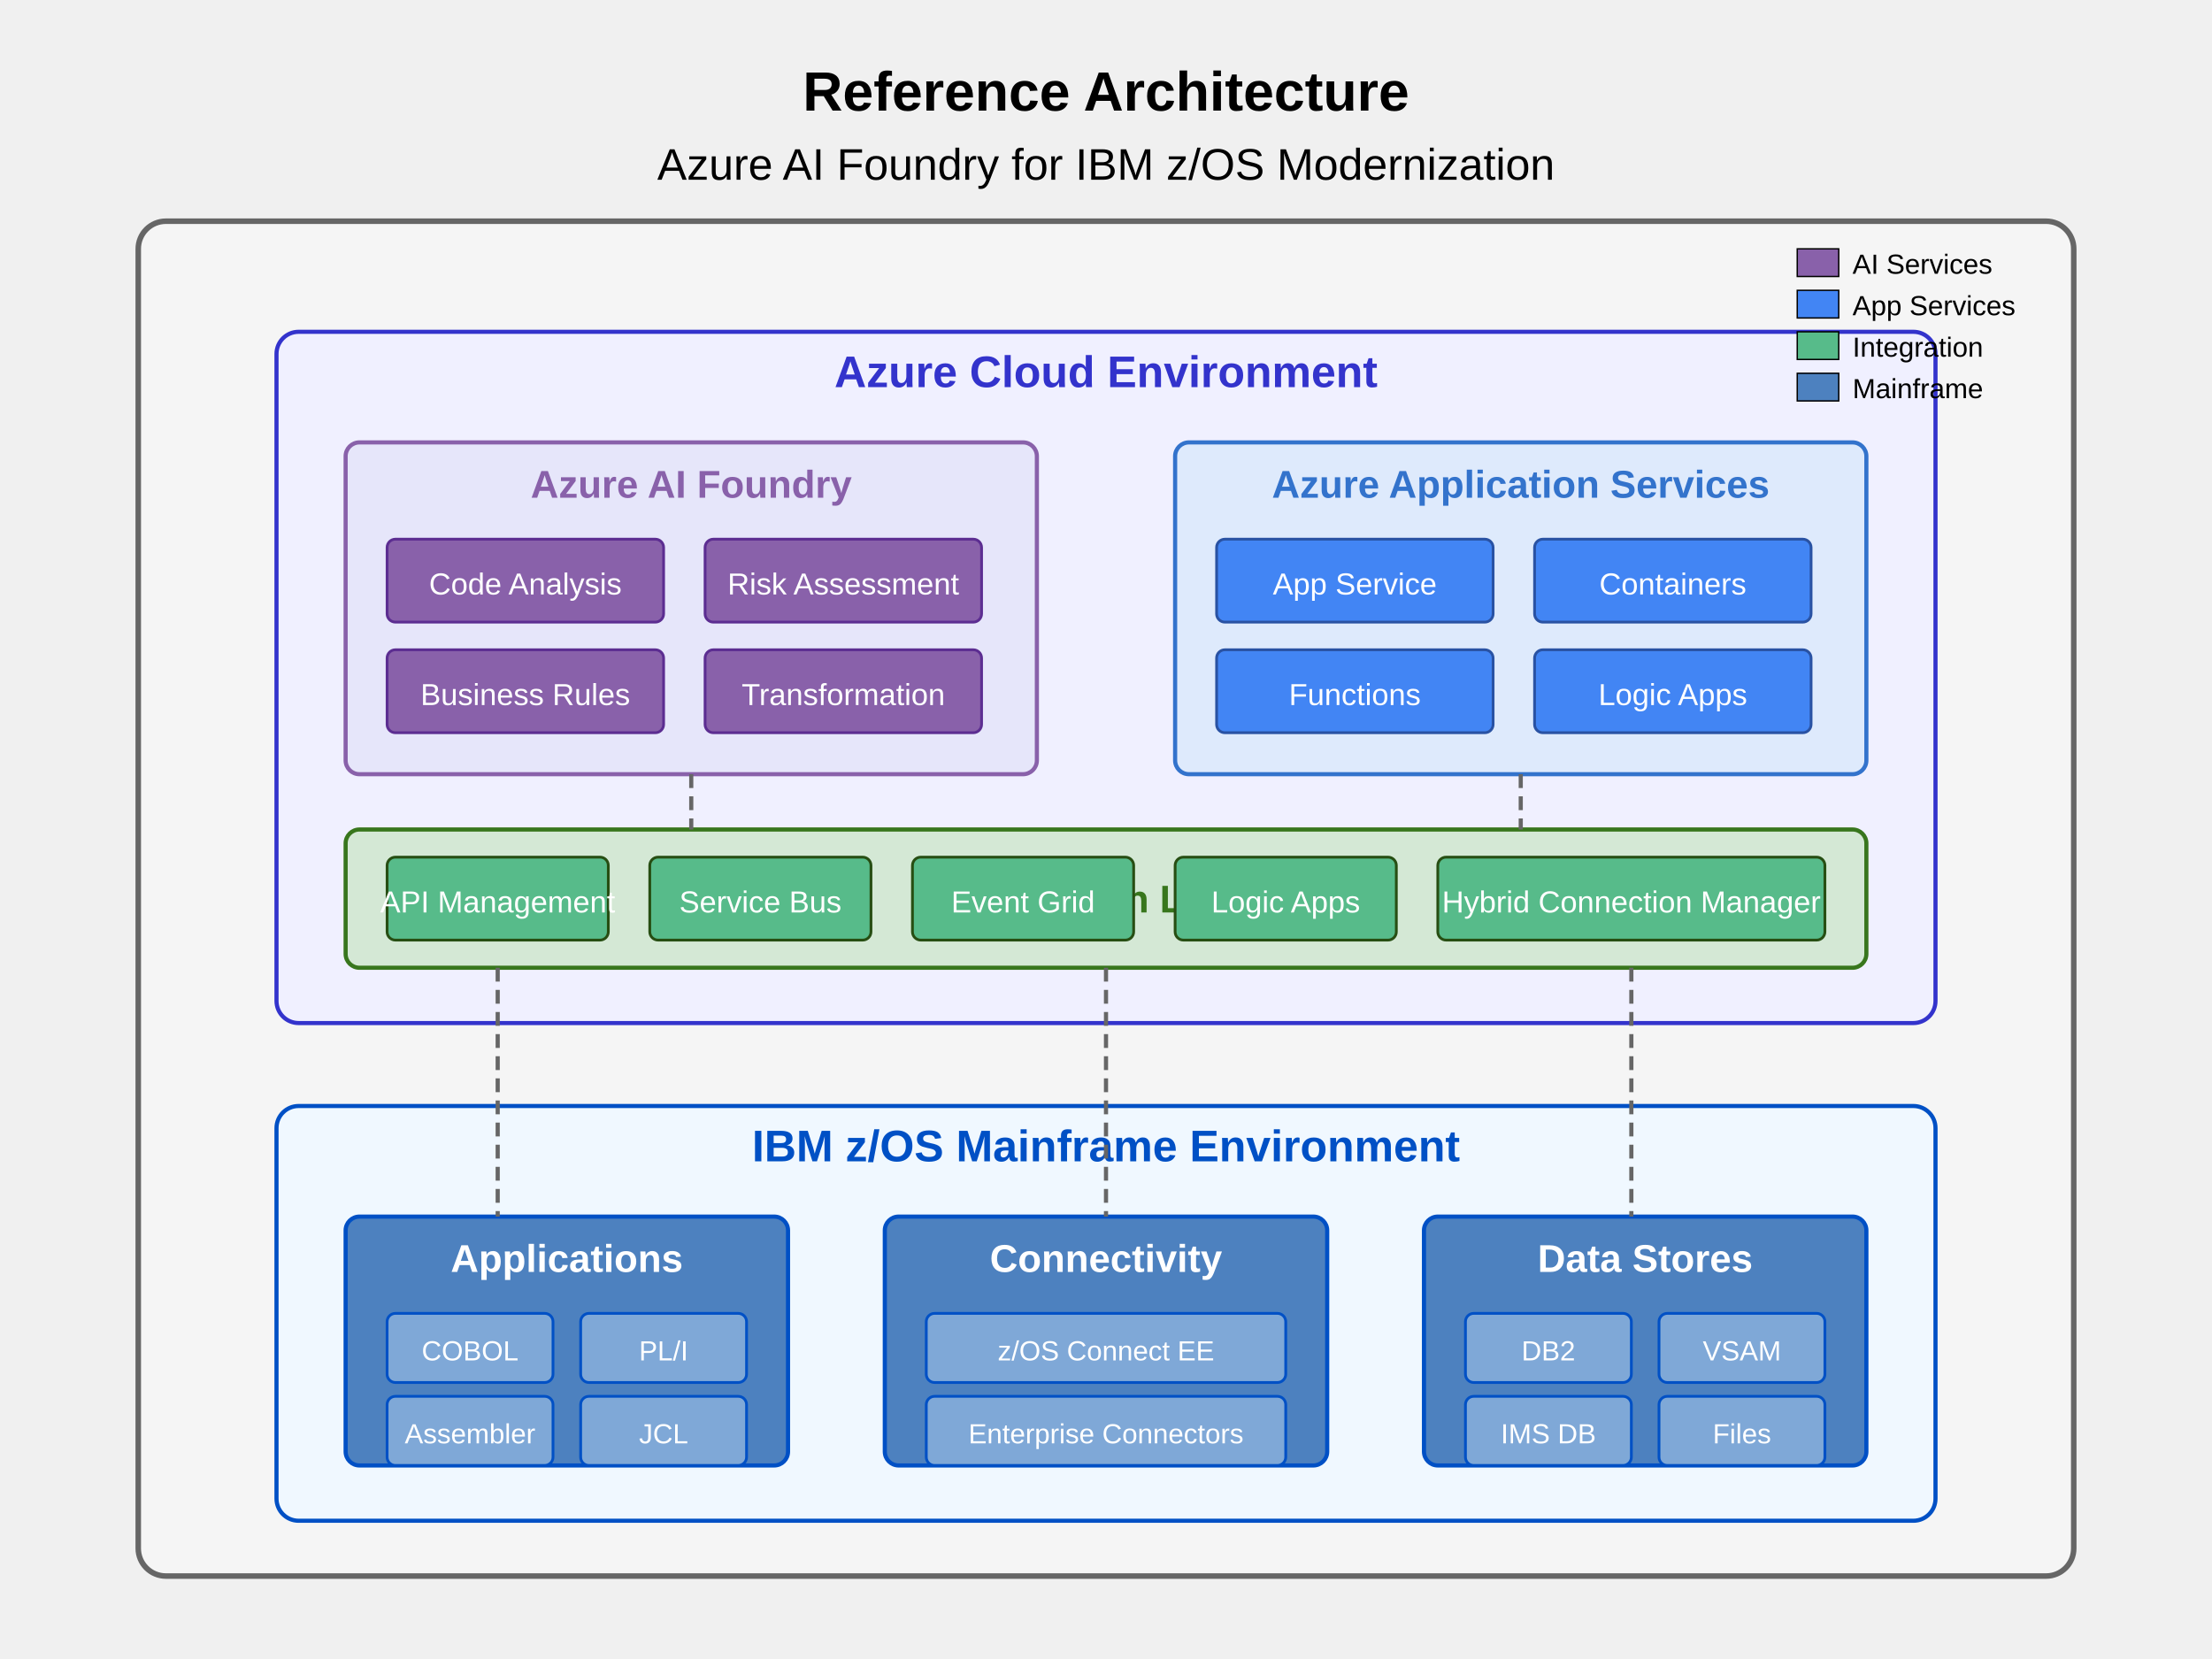
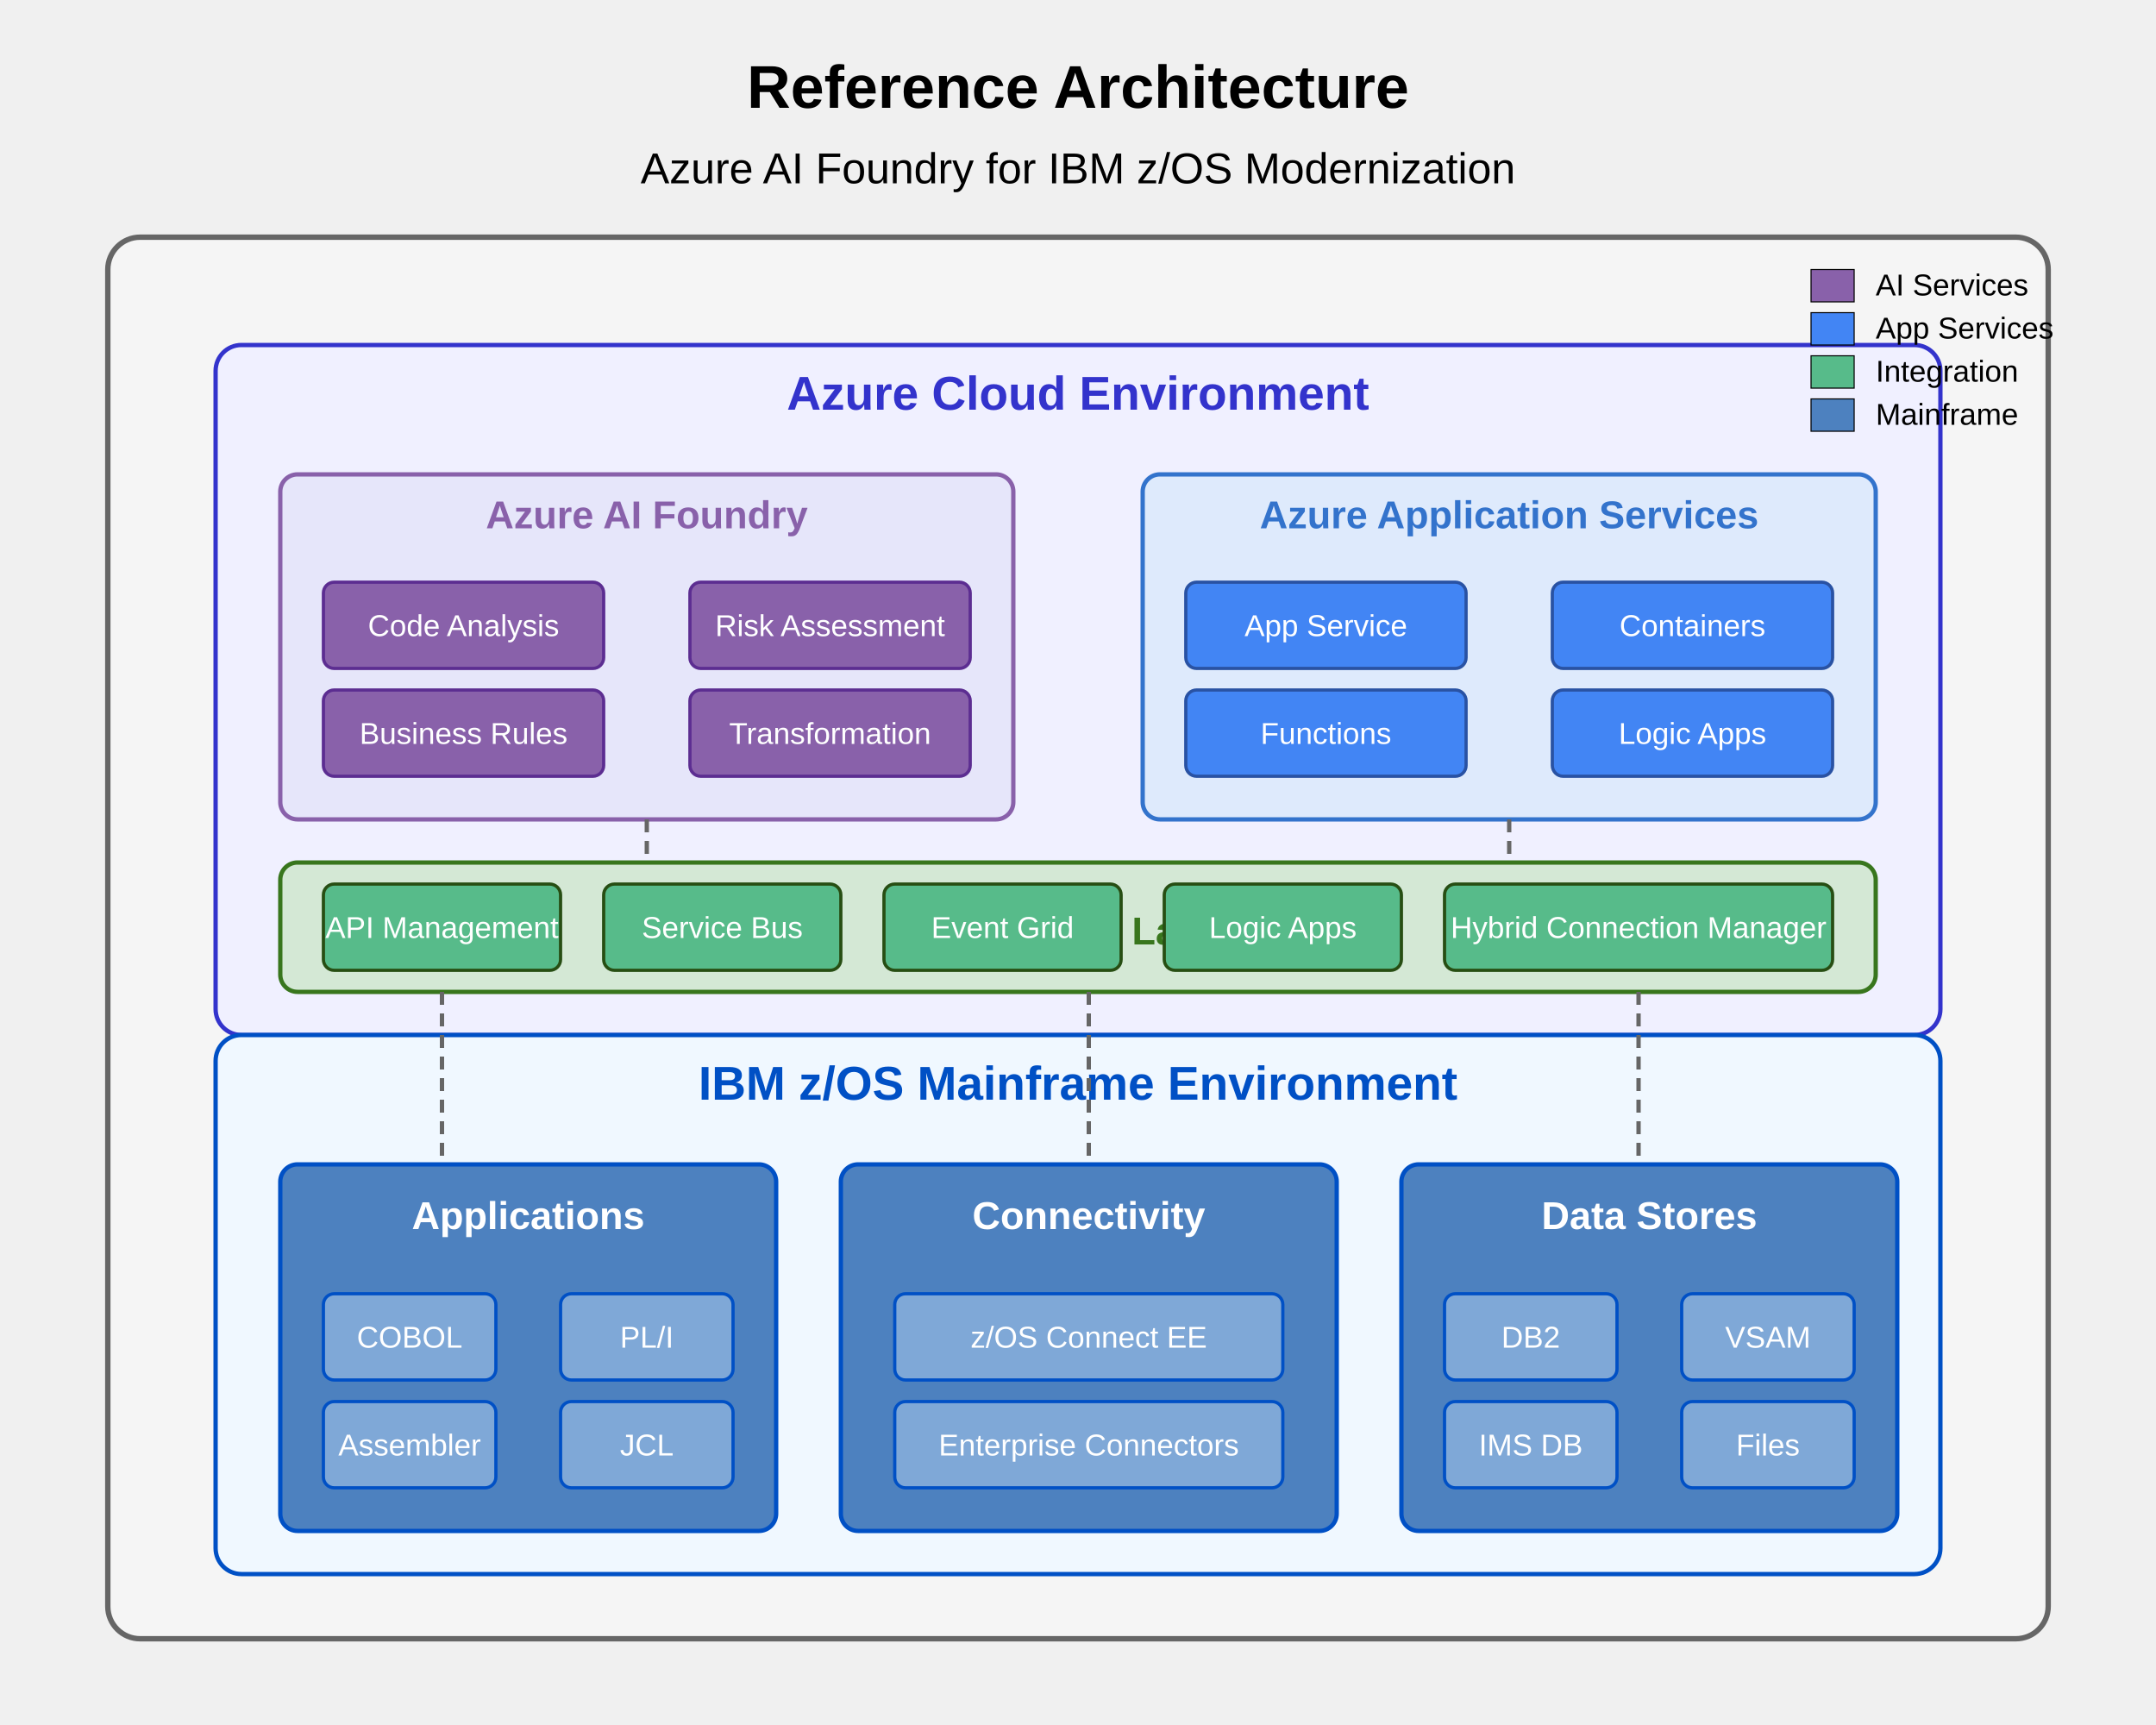
- <svg xmlns="http://www.w3.org/2000/svg" width="800" height="600" viewBox="0 0 800 600">
-   <text x="400" y="40" text-anchor="middle" font-size="20" font-weight="bold" font-family="Arial, sans-serif">Reference Architecture</text>
-   <text x="400" y="65" text-anchor="middle" font-size="16" font-family="Arial, sans-serif">Azure AI Foundry for IBM z/OS Modernization</text>
-   <rect x="50" y="80" width="700" height="490" rx="10" ry="10" fill="#f5f5f5" stroke="#666666" stroke-width="2" />
-   <rect x="100" y="120" width="600" height="250" rx="8" ry="8" fill="#f0f0ff" stroke="#3333cc" stroke-width="1.5" />
-   <text x="400" y="140" text-anchor="middle" font-size="16" font-weight="bold" font-family="Arial, sans-serif" fill="#3333cc">Azure Cloud Environment</text>
-   <rect x="125" y="160" width="250" height="120" rx="5" ry="5" fill="#e6e6fa" stroke="#8961aa" stroke-width="1.5" />
-   <text x="250" y="180" text-anchor="middle" font-size="14" font-weight="bold" font-family="Arial, sans-serif" fill="#8961aa">Azure AI Foundry</text>
-   <rect x="140" y="195" width="100" height="30" rx="3" ry="3" fill="#8961aa" stroke="#5c2d91" stroke-width="1" />
-   <text x="190" y="215" text-anchor="middle" font-size="11" font-family="Arial, sans-serif" fill="white">Code Analysis</text>
-   <rect x="140" y="235" width="100" height="30" rx="3" ry="3" fill="#8961aa" stroke="#5c2d91" stroke-width="1" />
-   <text x="190" y="255" text-anchor="middle" font-size="11" font-family="Arial, sans-serif" fill="white">Business Rules</text>
-   <rect x="255" y="195" width="100" height="30" rx="3" ry="3" fill="#8961aa" stroke="#5c2d91" stroke-width="1" />
-   <text x="305" y="215" text-anchor="middle" font-size="11" font-family="Arial, sans-serif" fill="white">Risk Assessment</text>
-   <rect x="255" y="235" width="100" height="30" rx="3" ry="3" fill="#8961aa" stroke="#5c2d91" stroke-width="1" />
-   <text x="305" y="255" text-anchor="middle" font-size="11" font-family="Arial, sans-serif" fill="white">Transformation</text>
-   <rect x="425" y="160" width="250" height="120" rx="5" ry="5" fill="#deeafc" stroke="#3373cc" stroke-width="1.5" />
-   <text x="550" y="180" text-anchor="middle" font-size="14" font-weight="bold" font-family="Arial, sans-serif" fill="#3373cc">Azure Application Services</text>
-   <rect x="440" y="195" width="100" height="30" rx="3" ry="3" fill="#4285f4" stroke="#2952a3" stroke-width="1" />
-   <text x="490" y="215" text-anchor="middle" font-size="11" font-family="Arial, sans-serif" fill="white">App Service</text>
-   <rect x="440" y="235" width="100" height="30" rx="3" ry="3" fill="#4285f4" stroke="#2952a3" stroke-width="1" />
-   <text x="490" y="255" text-anchor="middle" font-size="11" font-family="Arial, sans-serif" fill="white">Functions</text>
-   <rect x="555" y="195" width="100" height="30" rx="3" ry="3" fill="#4285f4" stroke="#2952a3" stroke-width="1" />
-   <text x="605" y="215" text-anchor="middle" font-size="11" font-family="Arial, sans-serif" fill="white">Containers</text>
-   <rect x="555" y="235" width="100" height="30" rx="3" ry="3" fill="#4285f4" stroke="#2952a3" stroke-width="1" />
-   <text x="605" y="255" text-anchor="middle" font-size="11" font-family="Arial, sans-serif" fill="white">Logic Apps</text>
-   <rect x="125" y="300" width="550" height="50" rx="5" ry="5" fill="#d4e8d5" stroke="#38761d" stroke-width="1.5" />
-   <text x="400" y="330" text-anchor="middle" font-size="14" font-weight="bold" font-family="Arial, sans-serif" fill="#38761d">Integration Layer</text>
-   <rect x="140" y="310" width="80" height="30" rx="3" ry="3" fill="#57bb8a" stroke="#274e13" stroke-width="1" />
-   <text x="180" y="330" text-anchor="middle" font-size="11" font-family="Arial, sans-serif" fill="white">API Management</text>
-   <rect x="235" y="310" width="80" height="30" rx="3" ry="3" fill="#57bb8a" stroke="#274e13" stroke-width="1" />
-   <text x="275" y="330" text-anchor="middle" font-size="11" font-family="Arial, sans-serif" fill="white">Service Bus</text>
-   <rect x="330" y="310" width="80" height="30" rx="3" ry="3" fill="#57bb8a" stroke="#274e13" stroke-width="1" />
-   <text x="370" y="330" text-anchor="middle" font-size="11" font-family="Arial, sans-serif" fill="white">Event Grid</text>
-   <rect x="425" y="310" width="80" height="30" rx="3" ry="3" fill="#57bb8a" stroke="#274e13" stroke-width="1" />
-   <text x="465" y="330" text-anchor="middle" font-size="11" font-family="Arial, sans-serif" fill="white">Logic Apps</text>
-   <rect x="520" y="310" width="140" height="30" rx="3" ry="3" fill="#57bb8a" stroke="#274e13" stroke-width="1" />
-   <text x="590" y="330" text-anchor="middle" font-size="11" font-family="Arial, sans-serif" fill="white">Hybrid Connection Manager</text>
-   <rect x="100" y="400" width="600" height="150" rx="8" ry="8" fill="#f0f8ff" stroke="#0050C5" stroke-width="1.5" />
-   <text x="400" y="420" text-anchor="middle" font-size="16" font-weight="bold" font-family="Arial, sans-serif" fill="#0050C5">IBM z/OS Mainframe Environment</text>
-   <rect x="125" y="440" width="160" height="90" rx="5" ry="5" fill="#4D81BF" stroke="#0050C5" stroke-width="1.5" />
-   <text x="205" y="460" text-anchor="middle" font-size="14" font-weight="bold" font-family="Arial, sans-serif" fill="white">Applications</text>
-   <rect x="140" y="475" width="60" height="25" rx="3" ry="3" fill="#7fa8d7" stroke="#0050C5" stroke-width="1" />
-   <text x="170" y="492" text-anchor="middle" font-size="10" font-family="Arial, sans-serif" fill="white">COBOL</text>
-   <rect x="210" y="475" width="60" height="25" rx="3" ry="3" fill="#7fa8d7" stroke="#0050C5" stroke-width="1" />
-   <text x="240" y="492" text-anchor="middle" font-size="10" font-family="Arial, sans-serif" fill="white">PL/I</text>
-   <rect x="140" y="505" width="60" height="25" rx="3" ry="3" fill="#7fa8d7" stroke="#0050C5" stroke-width="1" />
-   <text x="170" y="522" text-anchor="middle" font-size="10" font-family="Arial, sans-serif" fill="white">Assembler</text>
-   <rect x="210" y="505" width="60" height="25" rx="3" ry="3" fill="#7fa8d7" stroke="#0050C5" stroke-width="1" />
-   <text x="240" y="522" text-anchor="middle" font-size="10" font-family="Arial, sans-serif" fill="white">JCL</text>
-   <rect x="320" y="440" width="160" height="90" rx="5" ry="5" fill="#4D81BF" stroke="#0050C5" stroke-width="1.5" />
-   <text x="400" y="460" text-anchor="middle" font-size="14" font-weight="bold" font-family="Arial, sans-serif" fill="white">Connectivity</text>
-   <rect x="335" y="475" width="130" height="25" rx="3" ry="3" fill="#7fa8d7" stroke="#0050C5" stroke-width="1" />
-   <text x="400" y="492" text-anchor="middle" font-size="10" font-family="Arial, sans-serif" fill="white">z/OS Connect EE</text>
-   <rect x="335" y="505" width="130" height="25" rx="3" ry="3" fill="#7fa8d7" stroke="#0050C5" stroke-width="1" />
-   <text x="400" y="522" text-anchor="middle" font-size="10" font-family="Arial, sans-serif" fill="white">Enterprise Connectors</text>
-   <rect x="515" y="440" width="160" height="90" rx="5" ry="5" fill="#4D81BF" stroke="#0050C5" stroke-width="1.5" />
-   <text x="595" y="460" text-anchor="middle" font-size="14" font-weight="bold" font-family="Arial, sans-serif" fill="white">Data Stores</text>
-   <rect x="530" y="475" width="60" height="25" rx="3" ry="3" fill="#7fa8d7" stroke="#0050C5" stroke-width="1" />
-   <text x="560" y="492" text-anchor="middle" font-size="10" font-family="Arial, sans-serif" fill="white">DB2</text>
-   <rect x="600" y="475" width="60" height="25" rx="3" ry="3" fill="#7fa8d7" stroke="#0050C5" stroke-width="1" />
-   <text x="630" y="492" text-anchor="middle" font-size="10" font-family="Arial, sans-serif" fill="white">VSAM</text>
-   <rect x="530" y="505" width="60" height="25" rx="3" ry="3" fill="#7fa8d7" stroke="#0050C5" stroke-width="1" />
-   <text x="560" y="522" text-anchor="middle" font-size="10" font-family="Arial, sans-serif" fill="white">IMS DB</text>
-   <rect x="600" y="505" width="60" height="25" rx="3" ry="3" fill="#7fa8d7" stroke="#0050C5" stroke-width="1" />
-   <text x="630" y="522" text-anchor="middle" font-size="10" font-family="Arial, sans-serif" fill="white">Files</text>
-   <line x1="250" y1="280" x2="250" y2="300" stroke="#666666" stroke-width="1.5" stroke-dasharray="5,3" />
-   <line x1="550" y1="280" x2="550" y2="300" stroke="#666666" stroke-width="1.5" stroke-dasharray="5,3" />
-   <line x1="180" y1="350" x2="180" y2="440" stroke="#666666" stroke-width="1.5" stroke-dasharray="5,3" />
-   <line x1="400" y1="350" x2="400" y2="440" stroke="#666666" stroke-width="1.5" stroke-dasharray="5,3" />
-   <line x1="590" y1="350" x2="590" y2="440" stroke="#666666" stroke-width="1.5" stroke-dasharray="5,3" />
-   <rect x="650" y="90" width="15" height="10" fill="#8961aa" stroke="#000000" stroke-width="0.5" />
-   <text x="670" y="99" font-size="10" font-family="Arial, sans-serif">AI Services</text>
-   <rect x="650" y="105" width="15" height="10" fill="#4285f4" stroke="#000000" stroke-width="0.5" />
-   <text x="670" y="114" font-size="10" font-family="Arial, sans-serif">App Services</text>
-   <rect x="650" y="120" width="15" height="10" fill="#57bb8a" stroke="#000000" stroke-width="0.5" />
-   <text x="670" y="129" font-size="10" font-family="Arial, sans-serif">Integration</text>
-   <rect x="650" y="135" width="15" height="10" fill="#4D81BF" stroke="#000000" stroke-width="0.5" />
-   <text x="670" y="144" font-size="10" font-family="Arial, sans-serif">Mainframe</text>
+ <svg xmlns="http://www.w3.org/2000/svg" width="1000" height="800" viewBox="0 0 1000 800">
+   <text x="500" y="50" text-anchor="middle" font-size="28" font-weight="bold" font-family="Arial, sans-serif">Reference Architecture</text>
+   <text x="500" y="85" text-anchor="middle" font-size="20" font-family="Arial, sans-serif">Azure AI Foundry for IBM z/OS Modernization</text>
+   <rect x="50" y="110" width="900" height="650" rx="15" ry="15" fill="#f5f5f5" stroke="#666666" stroke-width="2.5" />
+   <rect x="100" y="160" width="800" height="320" rx="12" ry="12" fill="#f0f0ff" stroke="#3333cc" stroke-width="2" />
+   <text x="500" y="190" text-anchor="middle" font-size="22" font-weight="bold" font-family="Arial, sans-serif" fill="#3333cc">Azure Cloud Environment</text>
+   <rect x="130" y="220" width="340" height="160" rx="8" ry="8" fill="#e6e6fa" stroke="#8961aa" stroke-width="2" />
+   <text x="300" y="245" text-anchor="middle" font-size="18" font-weight="bold" font-family="Arial, sans-serif" fill="#8961aa">Azure AI Foundry</text>
+   <rect x="150" y="270" width="130" height="40" rx="5" ry="5" fill="#8961aa" stroke="#5c2d91" stroke-width="1.5" />
+   <text x="215" y="295" text-anchor="middle" font-size="14" font-family="Arial, sans-serif" fill="white">Code Analysis</text>
+   <rect x="150" y="320" width="130" height="40" rx="5" ry="5" fill="#8961aa" stroke="#5c2d91" stroke-width="1.5" />
+   <text x="215" y="345" text-anchor="middle" font-size="14" font-family="Arial, sans-serif" fill="white">Business Rules</text>
+   <rect x="320" y="270" width="130" height="40" rx="5" ry="5" fill="#8961aa" stroke="#5c2d91" stroke-width="1.5" />
+   <text x="385" y="295" text-anchor="middle" font-size="14" font-family="Arial, sans-serif" fill="white">Risk Assessment</text>
+   <rect x="320" y="320" width="130" height="40" rx="5" ry="5" fill="#8961aa" stroke="#5c2d91" stroke-width="1.5" />
+   <text x="385" y="345" text-anchor="middle" font-size="14" font-family="Arial, sans-serif" fill="white">Transformation</text>
+   <rect x="530" y="220" width="340" height="160" rx="8" ry="8" fill="#deeafc" stroke="#3373cc" stroke-width="2" />
+   <text x="700" y="245" text-anchor="middle" font-size="18" font-weight="bold" font-family="Arial, sans-serif" fill="#3373cc">Azure Application Services</text>
+   <rect x="550" y="270" width="130" height="40" rx="5" ry="5" fill="#4285f4" stroke="#2952a3" stroke-width="1.5" />
+   <text x="615" y="295" text-anchor="middle" font-size="14" font-family="Arial, sans-serif" fill="white">App Service</text>
+   <rect x="550" y="320" width="130" height="40" rx="5" ry="5" fill="#4285f4" stroke="#2952a3" stroke-width="1.5" />
+   <text x="615" y="345" text-anchor="middle" font-size="14" font-family="Arial, sans-serif" fill="white">Functions</text>
+   <rect x="720" y="270" width="130" height="40" rx="5" ry="5" fill="#4285f4" stroke="#2952a3" stroke-width="1.5" />
+   <text x="785" y="295" text-anchor="middle" font-size="14" font-family="Arial, sans-serif" fill="white">Containers</text>
+   <rect x="720" y="320" width="130" height="40" rx="5" ry="5" fill="#4285f4" stroke="#2952a3" stroke-width="1.5" />
+   <text x="785" y="345" text-anchor="middle" font-size="14" font-family="Arial, sans-serif" fill="white">Logic Apps</text>
+   <rect x="130" y="400" width="740" height="60" rx="8" ry="8" fill="#d4e8d5" stroke="#38761d" stroke-width="2" />
+   <text x="500" y="438" text-anchor="middle" font-size="18" font-weight="bold" font-family="Arial, sans-serif" fill="#38761d">Integration Layer</text>
+   <rect x="150" y="410" width="110" height="40" rx="5" ry="5" fill="#57bb8a" stroke="#274e13" stroke-width="1.5" />
+   <text x="205" y="435" text-anchor="middle" font-size="14" font-family="Arial, sans-serif" fill="white">API Management</text>
+   <rect x="280" y="410" width="110" height="40" rx="5" ry="5" fill="#57bb8a" stroke="#274e13" stroke-width="1.5" />
+   <text x="335" y="435" text-anchor="middle" font-size="14" font-family="Arial, sans-serif" fill="white">Service Bus</text>
+   <rect x="410" y="410" width="110" height="40" rx="5" ry="5" fill="#57bb8a" stroke="#274e13" stroke-width="1.5" />
+   <text x="465" y="435" text-anchor="middle" font-size="14" font-family="Arial, sans-serif" fill="white">Event Grid</text>
+   <rect x="540" y="410" width="110" height="40" rx="5" ry="5" fill="#57bb8a" stroke="#274e13" stroke-width="1.5" />
+   <text x="595" y="435" text-anchor="middle" font-size="14" font-family="Arial, sans-serif" fill="white">Logic Apps</text>
+   <rect x="670" y="410" width="180" height="40" rx="5" ry="5" fill="#57bb8a" stroke="#274e13" stroke-width="1.5" />
+   <text x="760" y="435" text-anchor="middle" font-size="14" font-family="Arial, sans-serif" fill="white">Hybrid Connection Manager</text>
+   <rect x="100" y="480" width="800" height="250" rx="12" ry="12" fill="#f0f8ff" stroke="#0050C5" stroke-width="2" />
+   <text x="500" y="510" text-anchor="middle" font-size="22" font-weight="bold" font-family="Arial, sans-serif" fill="#0050C5">IBM z/OS Mainframe Environment</text>
+   <rect x="130" y="540" width="230" height="170" rx="8" ry="8" fill="#4D81BF" stroke="#0050C5" stroke-width="2" />
+   <text x="245" y="570" text-anchor="middle" font-size="18" font-weight="bold" font-family="Arial, sans-serif" fill="white">Applications</text>
+   <rect x="150" y="600" width="80" height="40" rx="5" ry="5" fill="#7fa8d7" stroke="#0050C5" stroke-width="1.5" />
+   <text x="190" y="625" text-anchor="middle" font-size="14" font-family="Arial, sans-serif" fill="white">COBOL</text>
+   <rect x="260" y="600" width="80" height="40" rx="5" ry="5" fill="#7fa8d7" stroke="#0050C5" stroke-width="1.5" />
+   <text x="300" y="625" text-anchor="middle" font-size="14" font-family="Arial, sans-serif" fill="white">PL/I</text>
+   <rect x="150" y="650" width="80" height="40" rx="5" ry="5" fill="#7fa8d7" stroke="#0050C5" stroke-width="1.5" />
+   <text x="190" y="675" text-anchor="middle" font-size="14" font-family="Arial, sans-serif" fill="white">Assembler</text>
+   <rect x="260" y="650" width="80" height="40" rx="5" ry="5" fill="#7fa8d7" stroke="#0050C5" stroke-width="1.5" />
+   <text x="300" y="675" text-anchor="middle" font-size="14" font-family="Arial, sans-serif" fill="white">JCL</text>
+   <rect x="390" y="540" width="230" height="170" rx="8" ry="8" fill="#4D81BF" stroke="#0050C5" stroke-width="2" />
+   <text x="505" y="570" text-anchor="middle" font-size="18" font-weight="bold" font-family="Arial, sans-serif" fill="white">Connectivity</text>
+   <rect x="415" y="600" width="180" height="40" rx="5" ry="5" fill="#7fa8d7" stroke="#0050C5" stroke-width="1.5" />
+   <text x="505" y="625" text-anchor="middle" font-size="14" font-family="Arial, sans-serif" fill="white">z/OS Connect EE</text>
+   <rect x="415" y="650" width="180" height="40" rx="5" ry="5" fill="#7fa8d7" stroke="#0050C5" stroke-width="1.5" />
+   <text x="505" y="675" text-anchor="middle" font-size="14" font-family="Arial, sans-serif" fill="white">Enterprise Connectors</text>
+   <rect x="650" y="540" width="230" height="170" rx="8" ry="8" fill="#4D81BF" stroke="#0050C5" stroke-width="2" />
+   <text x="765" y="570" text-anchor="middle" font-size="18" font-weight="bold" font-family="Arial, sans-serif" fill="white">Data Stores</text>
+   <rect x="670" y="600" width="80" height="40" rx="5" ry="5" fill="#7fa8d7" stroke="#0050C5" stroke-width="1.5" />
+   <text x="710" y="625" text-anchor="middle" font-size="14" font-family="Arial, sans-serif" fill="white">DB2</text>
+   <rect x="780" y="600" width="80" height="40" rx="5" ry="5" fill="#7fa8d7" stroke="#0050C5" stroke-width="1.5" />
+   <text x="820" y="625" text-anchor="middle" font-size="14" font-family="Arial, sans-serif" fill="white">VSAM</text>
+   <rect x="670" y="650" width="80" height="40" rx="5" ry="5" fill="#7fa8d7" stroke="#0050C5" stroke-width="1.5" />
+   <text x="710" y="675" text-anchor="middle" font-size="14" font-family="Arial, sans-serif" fill="white">IMS DB</text>
+   <rect x="780" y="650" width="80" height="40" rx="5" ry="5" fill="#7fa8d7" stroke="#0050C5" stroke-width="1.5" />
+   <text x="820" y="675" text-anchor="middle" font-size="14" font-family="Arial, sans-serif" fill="white">Files</text>
+   <line x1="300" y1="380" x2="300" y2="400" stroke="#666666" stroke-width="2" stroke-dasharray="6,4" />
+   <line x1="700" y1="380" x2="700" y2="400" stroke="#666666" stroke-width="2" stroke-dasharray="6,4" />
+   <line x1="205" y1="460" x2="205" y2="540" stroke="#666666" stroke-width="2" stroke-dasharray="6,4" />
+   <line x1="505" y1="460" x2="505" y2="540" stroke="#666666" stroke-width="2" stroke-dasharray="6,4" />
+   <line x1="760" y1="460" x2="760" y2="540" stroke="#666666" stroke-width="2" stroke-dasharray="6,4" />
+   <rect x="840" y="125" width="20" height="15" fill="#8961aa" stroke="#000000" stroke-width="0.5" />
+   <text x="870" y="137" font-size="14" font-family="Arial, sans-serif">AI Services</text>
+   <rect x="840" y="145" width="20" height="15" fill="#4285f4" stroke="#000000" stroke-width="0.5" />
+   <text x="870" y="157" font-size="14" font-family="Arial, sans-serif">App Services</text>
+   <rect x="840" y="165" width="20" height="15" fill="#57bb8a" stroke="#000000" stroke-width="0.5" />
+   <text x="870" y="177" font-size="14" font-family="Arial, sans-serif">Integration</text>
+   <rect x="840" y="185" width="20" height="15" fill="#4D81BF" stroke="#000000" stroke-width="0.5" />
+   <text x="870" y="197" font-size="14" font-family="Arial, sans-serif">Mainframe</text>
</svg>
